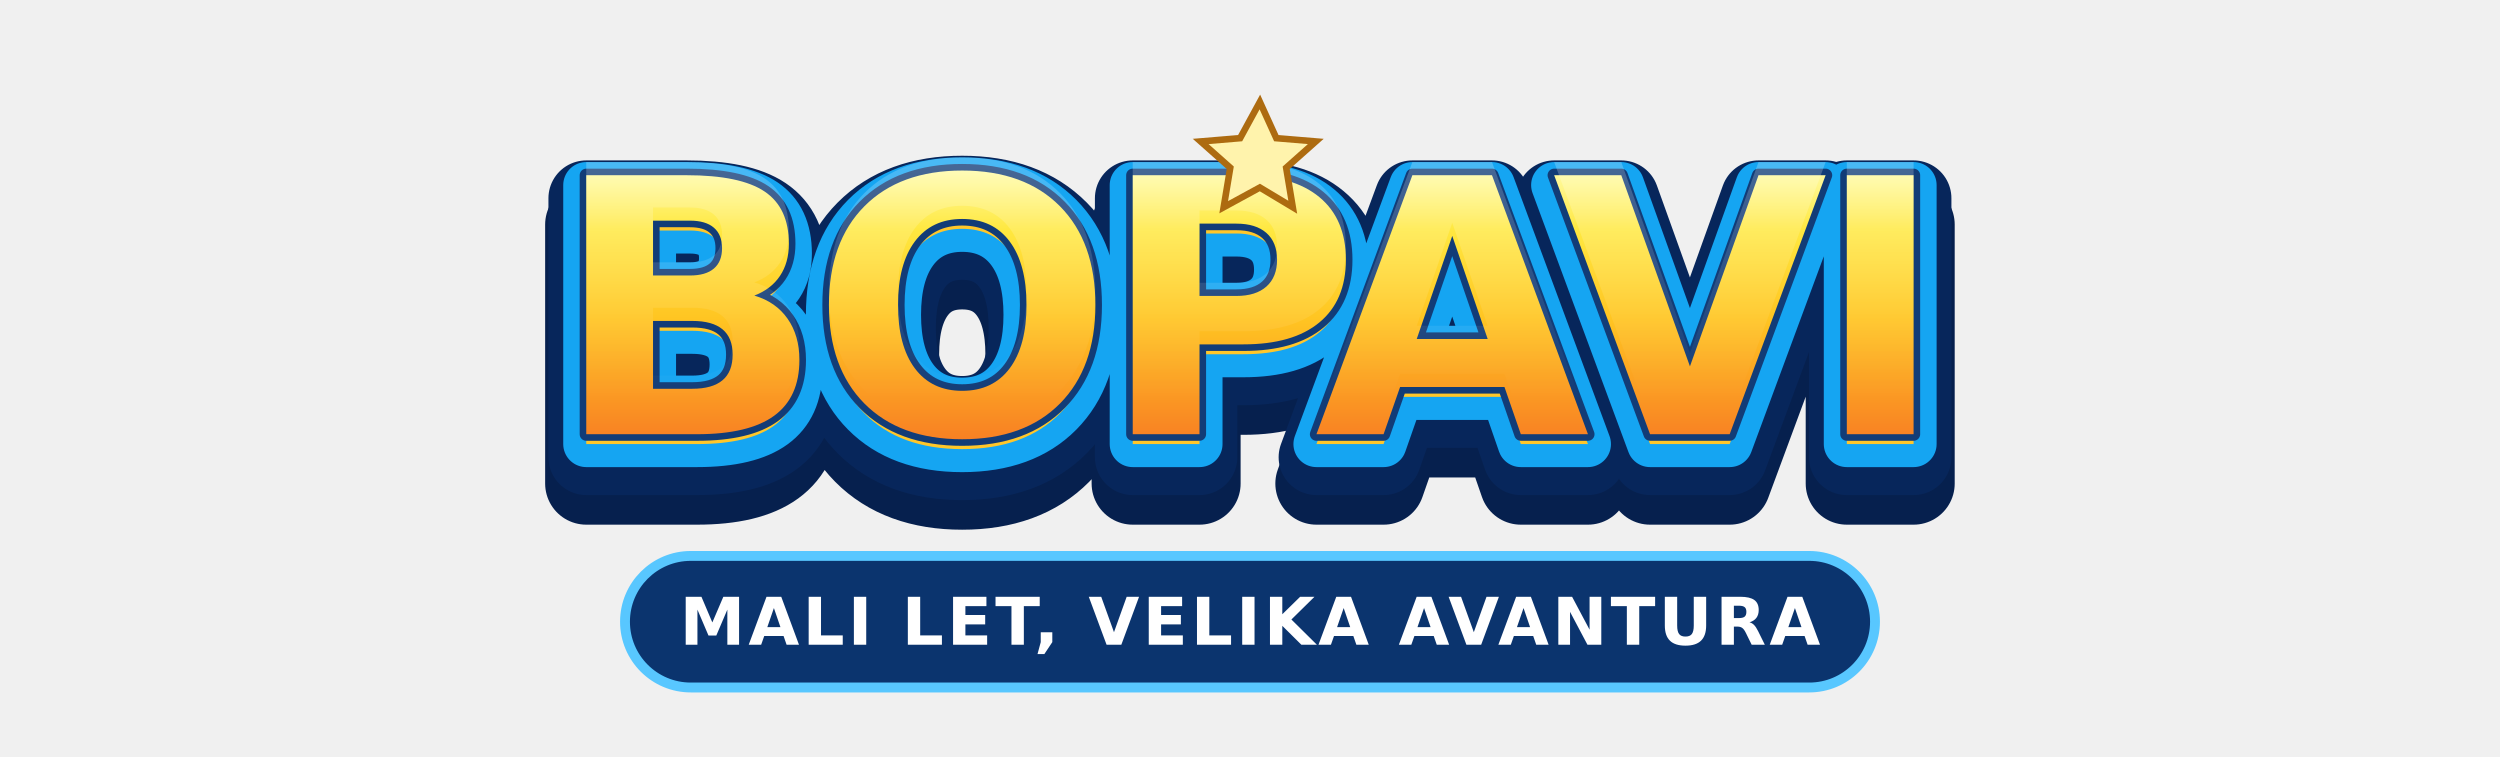
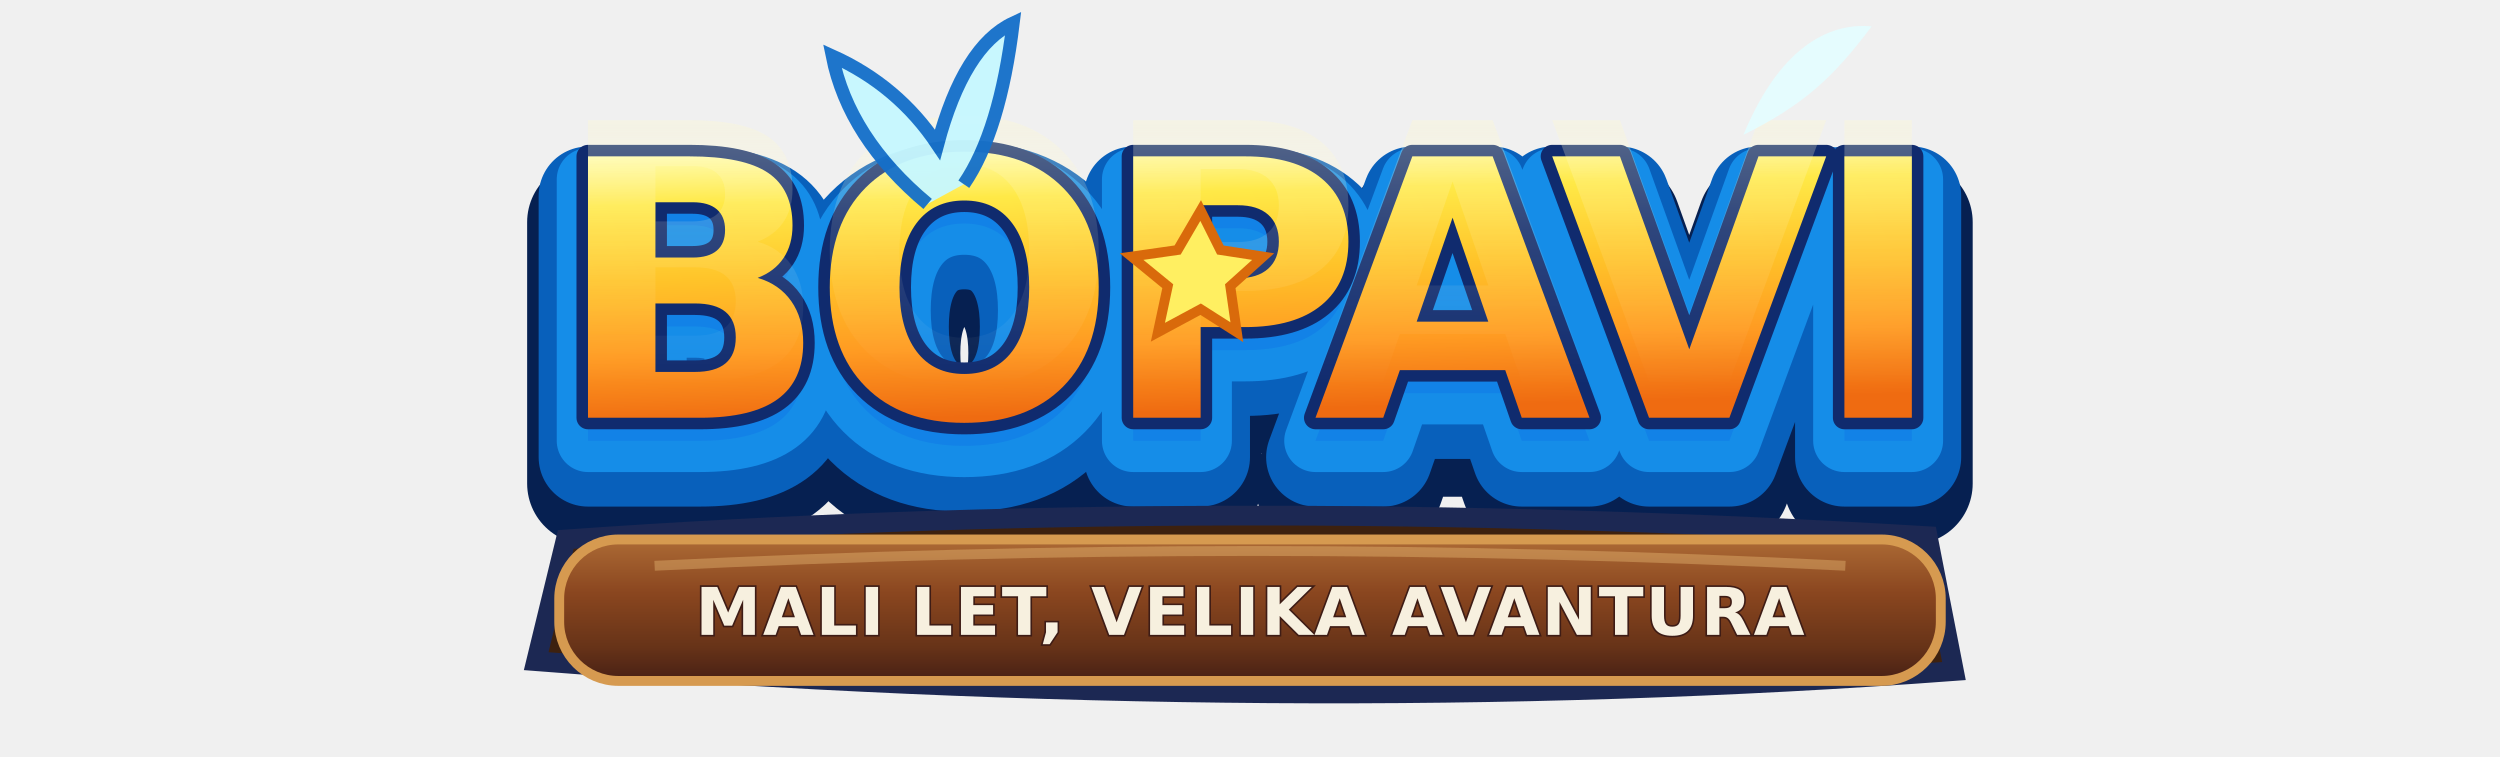
<svg xmlns="http://www.w3.org/2000/svg" width="760" height="230" viewBox="0 0 760 230">
  <defs>
-     <linearGradient id="face" x1="0" y1="0" x2="0" y2="1">
-       <stop offset="0" stop-color="#fffba4" />
-       <stop offset=".22" stop-color="#ffe840" />
-       <stop offset=".55" stop-color="#ffc522" />
-       <stop offset="1" stop-color="#f88023" />
+     <linearGradient id="gold" x1="0" y1="0" x2=".12" y2="1">
+       <stop offset="0" stop-color="#fffebb" />
+       <stop offset=".20" stop-color="#ffe947" />
+       <stop offset=".48" stop-color="#ffc329" />
+       <stop offset=".75" stop-color="#ff9b22" />
+       <stop offset="1" stop-color="#ef6b11" />
    </linearGradient>
-     <linearGradient id="shine" x1="0" y1="0" x2="0" y2="1">
-       <stop offset="0" stop-color="#ffffff" stop-opacity=".82" />
-       <stop offset=".9" stop-color="#ffffff" stop-opacity="0" />
+     <linearGradient id="wood" x1="0" y1="0" x2="0" y2="1">
+       <stop offset="0" stop-color="#ac6a35" />
+       <stop offset=".38" stop-color="#8a461f" />
+       <stop offset=".76" stop-color="#673318" />
+       <stop offset="1" stop-color="#482015" />
    </linearGradient>
-     <filter id="shadow" x="-20%" y="-30%" width="140%" height="170%">
-       <feGaussianBlur in="SourceAlpha" stdDeviation="4" result="blur" />
-       <feOffset dy="11" result="offset" />
-       <feMerge>
-         <feMergeNode in="offset" />
-         <feMergeNode in="SourceGraphic" />
-       </feMerge>
-     </filter>
+     <linearGradient id="gloss" x1="0" y1="0" x2="0" y2="1">
+       <stop offset="0" stop-color="#fff9ca" stop-opacity=".87" />
+       <stop offset=".42" stop-color="#fffad7" stop-opacity=".35" />
+       <stop offset="1" stop-color="white" stop-opacity="0" />
+     </linearGradient>
  </defs>
-   <g text-anchor="middle" font-family="DejaVu Sans,Arial Rounded MT Bold,Arial,sans-serif" font-weight="1000" font-size="108" letter-spacing="-4">
-     <text x="380" y="147" stroke="#06204e" stroke-width="25" stroke-linejoin="round" paint-order="stroke" fill="#0b2a6a">BOPAVI</text>
-     <text x="380" y="139" stroke="#07265b" stroke-width="23" stroke-linejoin="round" paint-order="stroke" fill="#0e3781">BOPAVI</text>
-     <text x="380" y="135" stroke="#15a5f2" stroke-width="14" stroke-linejoin="round" paint-order="stroke" fill="#ffc72a">BOPAVI</text>
-     <text x="380" y="132" stroke="#123c77" stroke-width="4" stroke-linejoin="round" paint-order="stroke" fill="url(#face)">BOPAVI</text>
-     <text x="380" y="128" fill="url(#shine)" opacity=".28">BOPAVI</text>
+   <g text-anchor="middle" font-family="DejaVu Sans,Arial Rounded MT Bold,Arial,sans-serif" font-size="109" font-weight="900" letter-spacing="-5" stroke-linecap="round" stroke-linejoin="round">
+     <text x="380" y="147" fill="#061745" stroke="#062051" stroke-width="37" paint-order="stroke">BOPAVI</text>
+     <text x="380" y="139" fill="#064da8" stroke="#0860bb" stroke-width="30" paint-order="stroke">BOPAVI</text>
+     <text x="380" y="134" fill="#1282e7" stroke="#158de8" stroke-width="19" paint-order="stroke">BOPAVI</text>
+     <text x="380" y="127" fill="url(#gold)" stroke="#102b6e" stroke-width="7" paint-order="stroke">BOPAVI</text>
+     <text x="380" y="116" fill="url(#gloss)" opacity=".36">BOPAVI</text>
  </g>
-   <path d="M383 31l5 11 12 1-9 8 2 12-10-6-11 6 2-12-9-8 12-1z" fill="#fff3ac" stroke="#ad6b10" stroke-width="2" />
-   <rect x="190" y="169" width="380" height="40" rx="20" fill="#0b346e" stroke="#58c7ff" stroke-width="3" />
-   <text x="380" y="196" text-anchor="middle" font-family="DejaVu Sans,Arial,sans-serif" font-weight="bold" font-size="20" letter-spacing="1" fill="#ffffff">MALI LET, VELIKA AVANTURA</text>
+   <path d="M282 62q-24 -20 -29 -45q20 9 32 27q8-30 23-37q-4 33 -15 49" fill="#c6f8ff" stroke="#146fca" stroke-width="4" opacity=".95" />
+   <path d="M365 64l6 12 13 2-10 9 2 14-11-7-13 7 3-14-11-9 14-2Z" fill="#ffef61" stroke="#d96a0b" stroke-width="3" />
+   <path d="M530 41c12-29 28-34 39-33-12 16-21 24-39 33Z" fill="#e4fdff" opacity=".92" />
+   <path d="M172 164Q369 150 586 163L594 204Q393 219 163 201Z" fill="#3d210f" stroke="#1c2853" stroke-width="6" />
+   <rect x="170" y="164" width="420" height="43" rx="18" fill="url(#wood)" stroke="#d69a50" stroke-width="3" />
+   <path d="M199 172Q382 163 561 172" fill="none" stroke="#ffd68a" stroke-width="3" opacity=".32" />
+   <text x="380" y="193" text-anchor="middle" font-family="DejaVu Sans,Arial,sans-serif" font-size="20" font-weight="900" letter-spacing=".6" fill="#f7f0df" stroke="#3e1c15" stroke-width="1" paint-order="stroke">MALI LET, VELIKA AVANTURA</text>
</svg>
